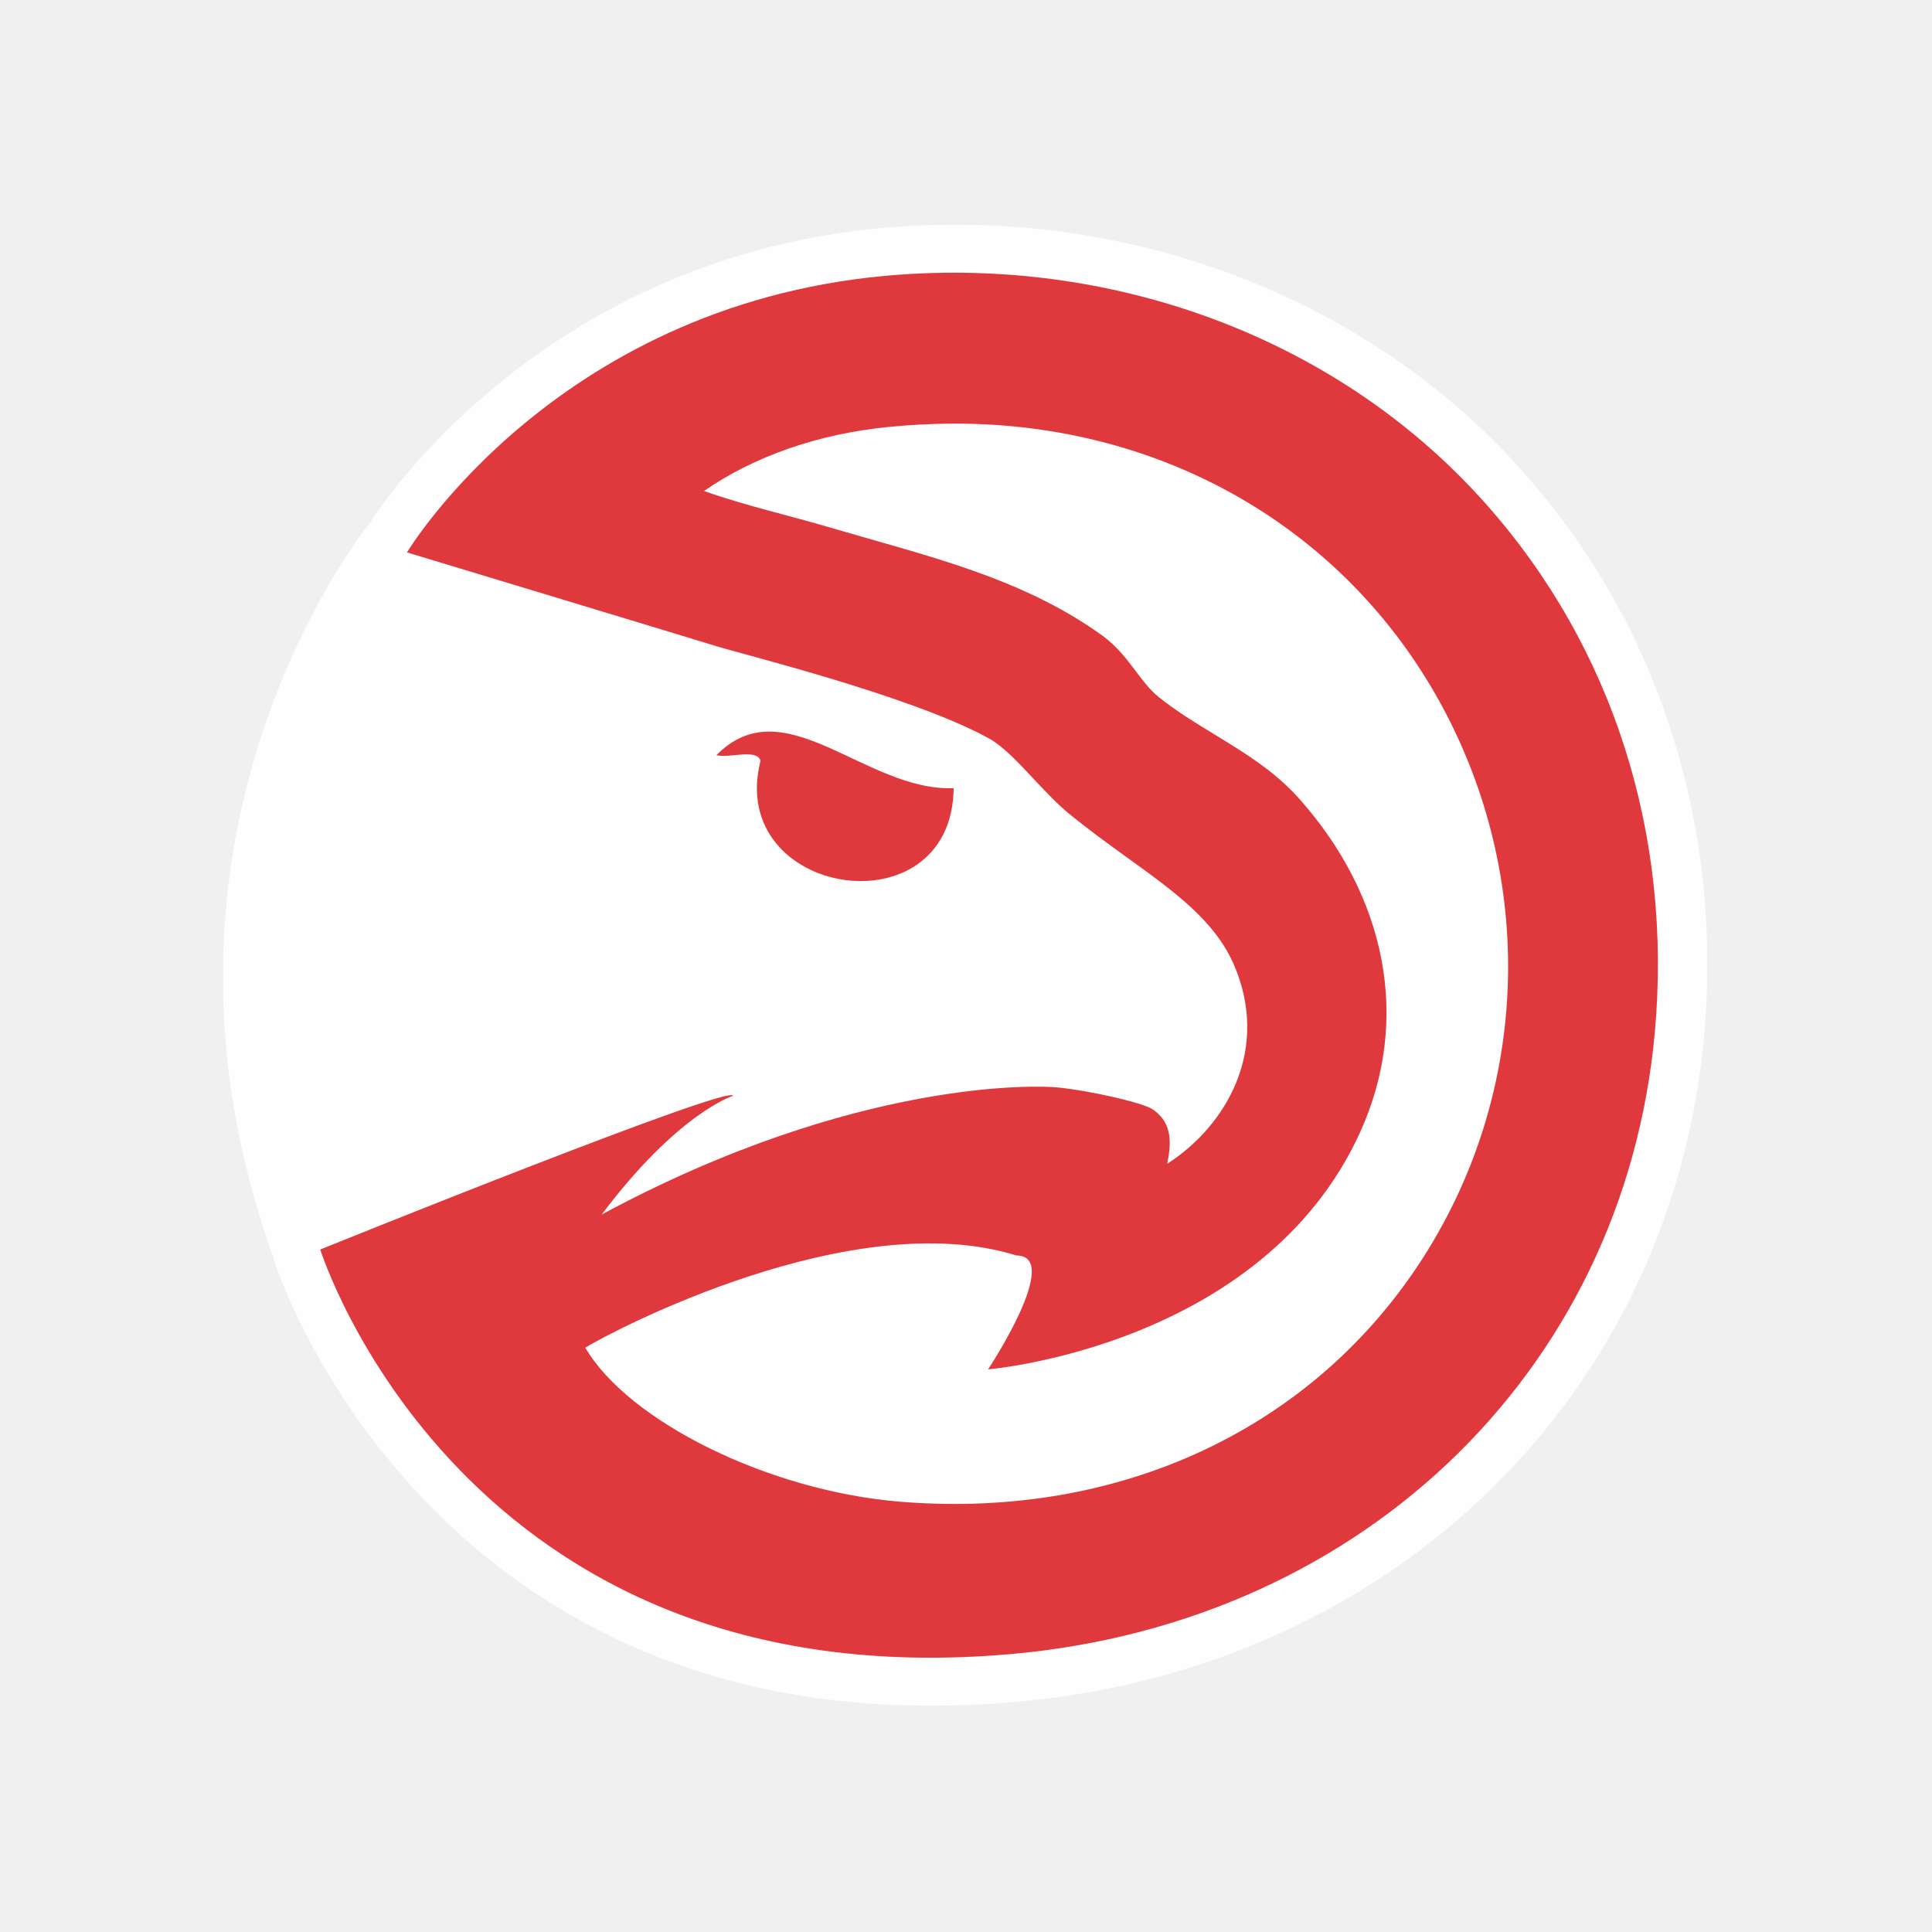
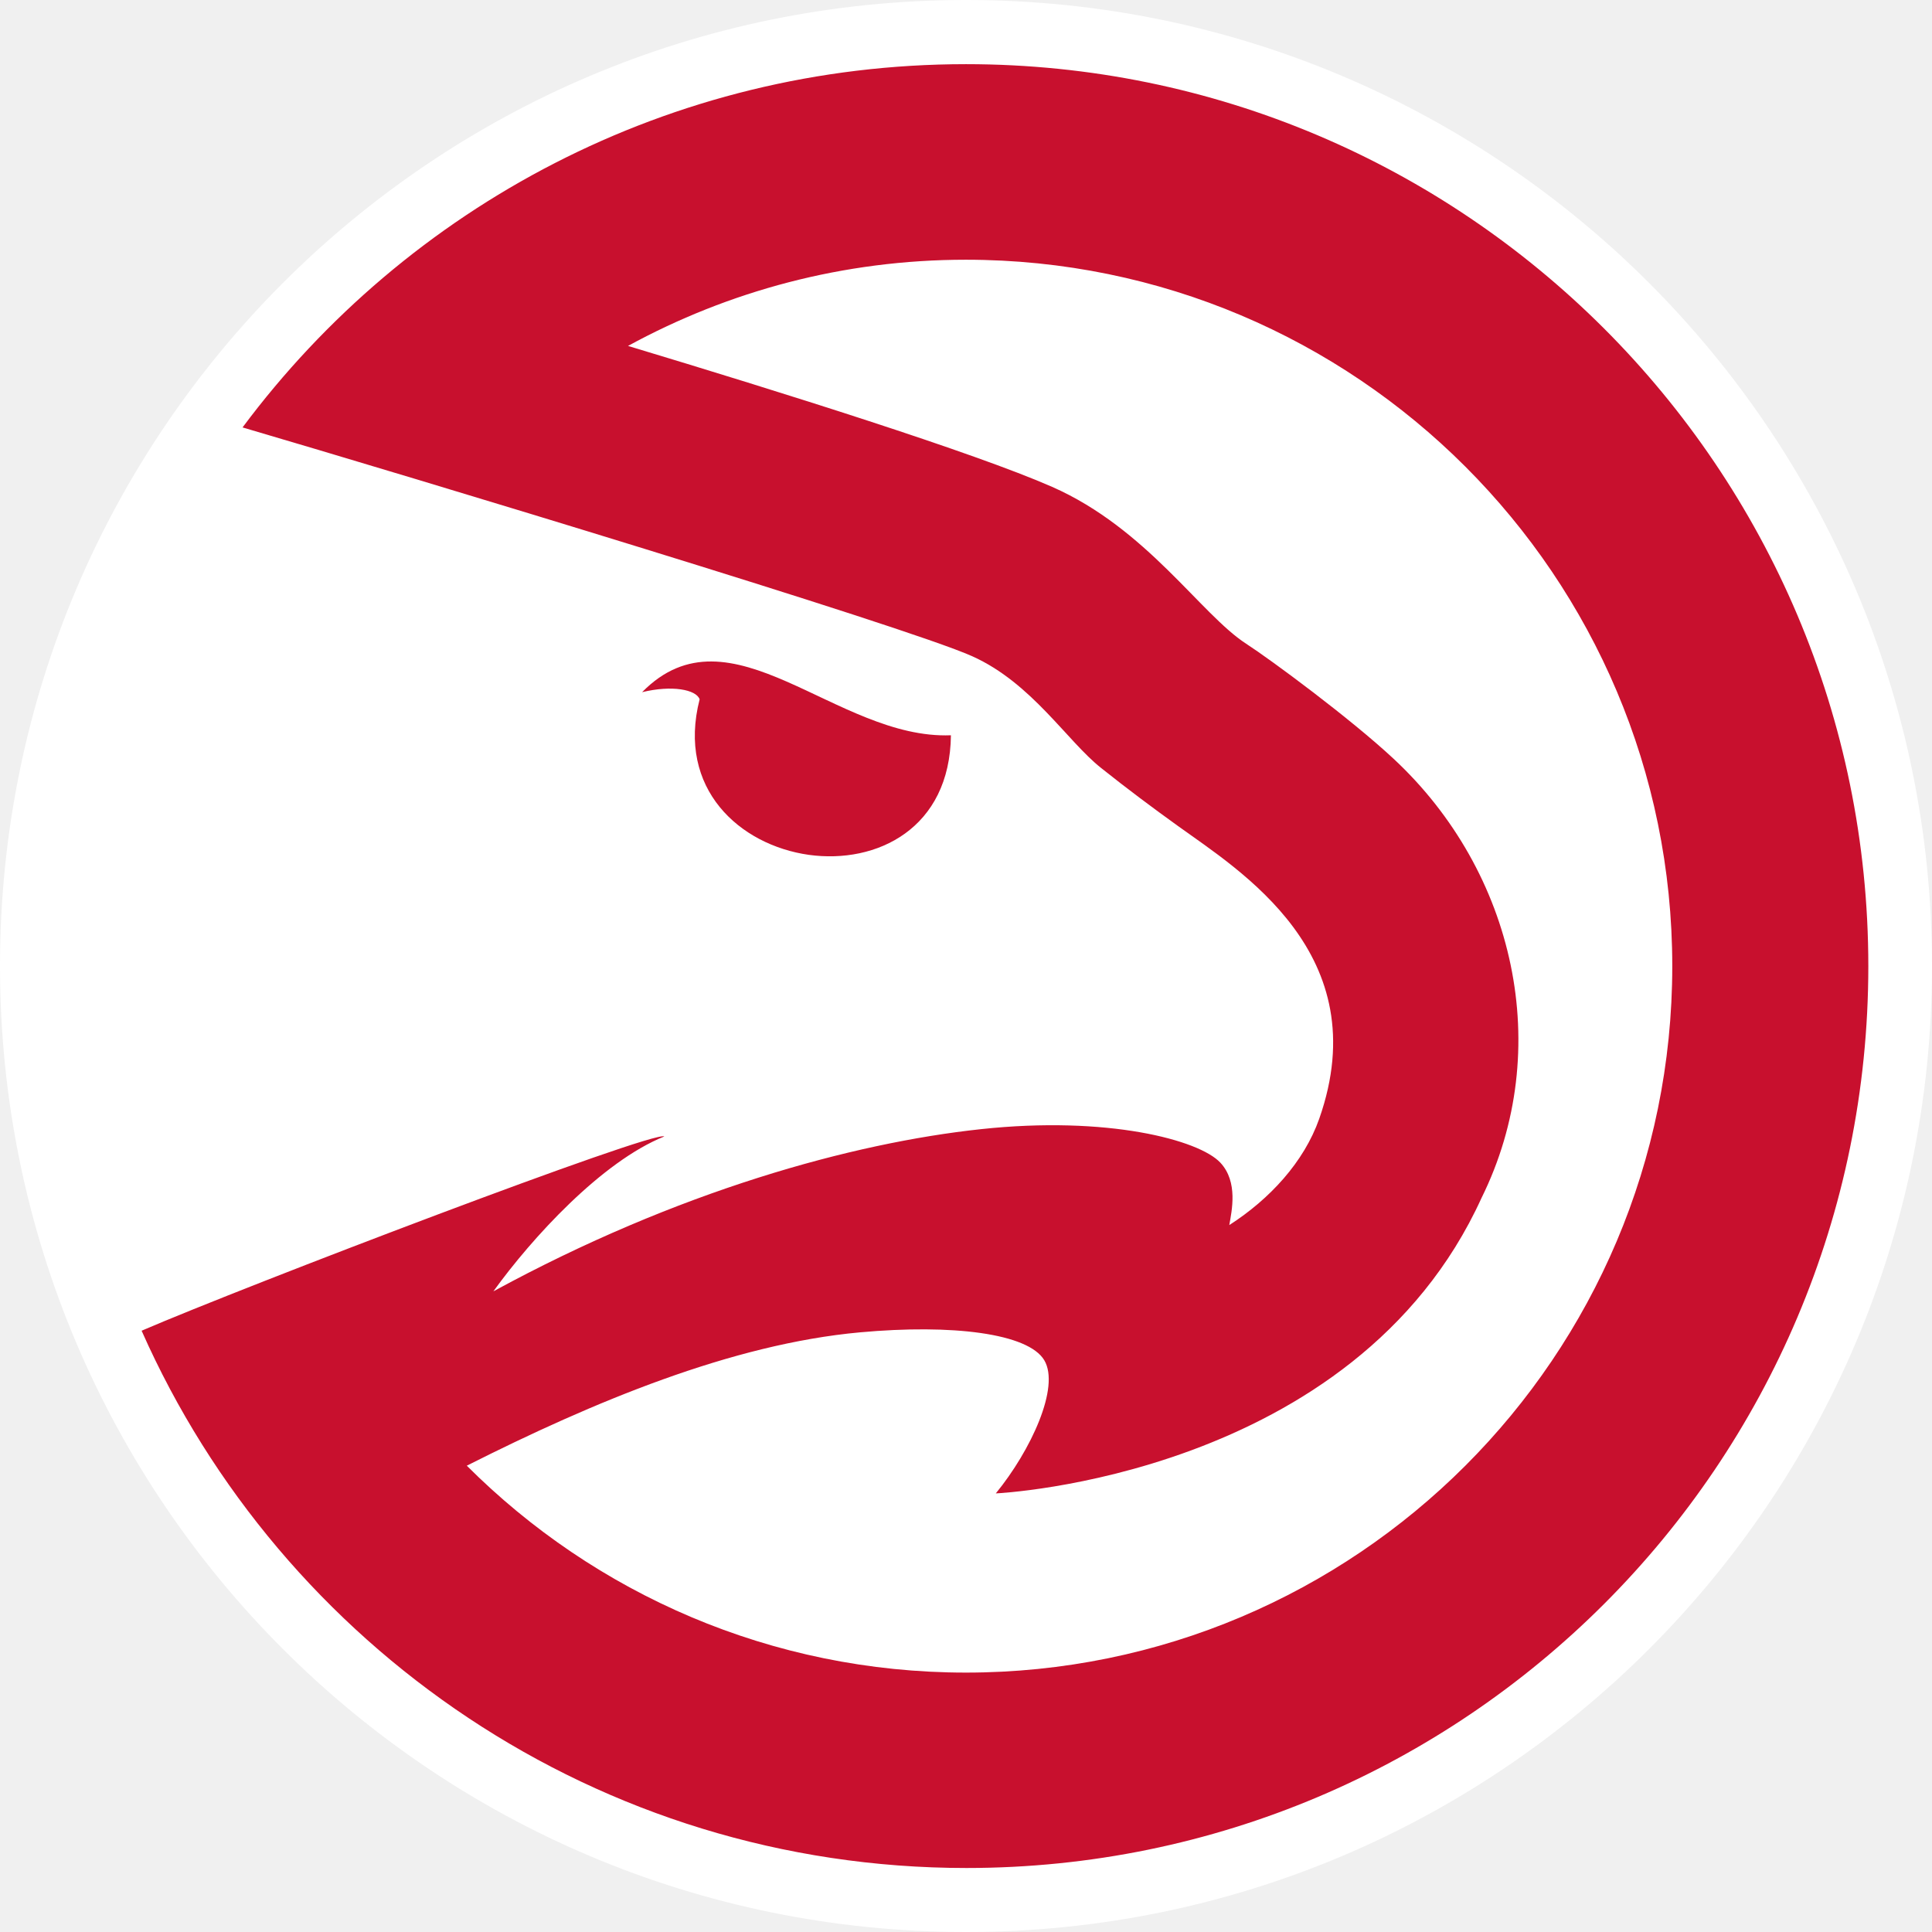
- <svg xmlns="http://www.w3.org/2000/svg" xmlns:xlink="http://www.w3.org/1999/xlink" width="500" height="500" viewBox="0 0 500 500">
+ <svg xmlns="http://www.w3.org/2000/svg" id="Layer_2" data-name="Layer 2" viewBox="0 0 119.24 119.24">
  <defs>
-     <path id="a" d="M0 383.673h384.158V.383H0z" />
+     <style>
+       .cls-1 {
+         fill: #fff;
+       }
+ 
+       .cls-2 {
+         fill: #c8102e;
+         fill-rule: evenodd;
+       }
+     </style>
  </defs>
-   <g fill="none" fill-rule="evenodd">
-     <g transform="translate(57.6923 57.77)">
-       <mask id="b" fill="#fff">
-         <use xlink:href="#a" />
-       </mask>
-       <path d="M333.166 60.713C297.198 22.365 244.831.376 189.471.376c-4.731 0-9.487.152-14.192.481C85.955 6.904 42.771 70.214 38.294 77.186c-6.582 8.35-63.274 84.717-25.302 190.246l.71 2.277c.368 1.139 37.338 113.968 169.516 113.968h.025c7.077 0 14.446-.329 21.865-.987 98.709-8.641 172.142-81.415 178.584-176.911 3.665-54.871-14.281-106.39-50.528-145.067" fill="#FEFEFE" fill-rule="nonzero" mask="url(#b)" />
+   <g id="Layer_1-2" data-name="Layer 1">
+     <g>
+       <circle class="cls-1" cx="59.62" cy="59.62" r="59.62" />
+       <path class="cls-2" d="M59.62,3.96C41.34,3.96,25.11,12.77,14.97,26.38c10.29,3.02,40.88,12.26,45.03,14.12,3.68,1.65,5.86,5.24,7.96,6.9,1.63,1.3,3.2,2.47,4.73,3.57,3.79,2.74,12.31,7.9,8.73,18.08-.94,2.67-3.06,4.96-5.55,6.56,.15-.87,.56-2.66-.55-3.85-1.31-1.41-6.98-2.91-14.78-2.07-7.92,.85-18.71,3.81-30.09,10.01,2.38-3.3,6.69-8.01,10.55-9.56-.66-.39-25.86,9.23-32.26,11.99,8.65,19.53,28.18,33.16,50.91,33.16,30.74,0,55.66-24.92,55.66-55.66S90.36,3.96,59.62,3.96Zm0,99.27c-12.03,0-22.92-4.88-30.81-12.77,7.81-3.94,16.36-7.51,24.27-8.23,5.69-.52,10.38,.06,11.37,1.72,.99,1.66-.83,5.58-2.99,8.22,0,0,22.13-.99,29.98-18.24,4.53-9.16,2.07-20.12-5.43-27.1-2.66-2.48-7.57-6.11-9.1-7.1-2.81-1.82-6.12-7.1-11.97-9.68-4.8-2.11-16.75-5.86-26.18-8.7,6.19-3.38,13.29-5.32,20.85-5.32,24.08,0,43.6,19.52,43.6,43.6s-19.52,43.6-43.6,43.6Z" />
+       <path class="cls-2" d="M58.69,45.37c-.06,5.77-4.58,7.97-8.77,7.39-4.25-.6-8.16-4.06-6.74-9.6-.21-.6-1.71-.89-3.55-.44,5.47-5.57,11.97,2.94,19.06,2.66" />
    </g>
-     <path d="M351.967 293.09c13.406-29.403 6.658-61.374-15.929-86.602-6.278-6.997-14.103-11.766-21.675-16.384-4.921-2.998-10.019-6.098-14.585-9.78-2.143-1.733-3.906-4.061-5.771-6.541-2.321-3.074-4.946-6.566-8.713-9.287-20.939-15.106-45.569-20.635-69.894-27.809-11.491-3.378-22.677-5.883-33.203-9.615 12.987-9.008 29.703-14.828 47.928-16.599 5.732-.557 11.452-.848 17.033-.848 53.736 0 100.662 26.999 125.546 72.217 24.909 45.306 23.273 100.279-4.312 143.485-28.333 44.383-78.594 67.991-135.476 63.31-34.028-2.783-70.287-20.8-81.448-39.866 6.912-4.238 69.044-37.095 111.557-23.861 12.188.038-7.305 29.479-7.305 29.479s70.947-5.845 96.249-61.298m29.449-166.107c-37.033-39.474-91.873-59.742-147.842-55.959-88.842 6.035-128.247 71.939-128.247 71.939s70.389 21.28 80.091 24.279c6.582 2.05 50.528 12.88 70.338 23.76 4.135 2.265 8.193 6.807 12.188 11.045 2.968 3.138 5.758 6.111 8.662 8.489 5.2 4.251 10.298 7.933 15.219 11.488 12.213 8.806 22.753 16.397 27.648 27.961 4.249 10.046 4.413 20.458.469 30.137-3.424 8.426-9.867 15.929-17.87 21.065.812-4.264 1.902-10.362-3.868-14.158-2.461-1.607-15.752-4.732-24.642-5.617-4.249-.443-51.809-2.657-117.847 32.908 19.81-26.341 33.989-30.732 33.989-30.732-.533-3.176-106.826 39.778-106.826 39.778s36.666 117.169 178.584 104.72c92.33-8.11 161.12-75.469 167.157-165.386 3.45-51.367-13.317-99.57-47.205-135.717" fill="#E0393D" fill-rule="nonzero" />
-     <path d="M246.801 203.98c-22.816.898-43.793-26.455-61.397-8.54 3.412.86 10.349-1.784 11.427 1.417-9.043 35.362 49.577 44.471 49.97 7.123" fill="#E0393D" fill-rule="nonzero" />
-     <path d="M0 0h500v500H0z" />
  </g>
</svg>
